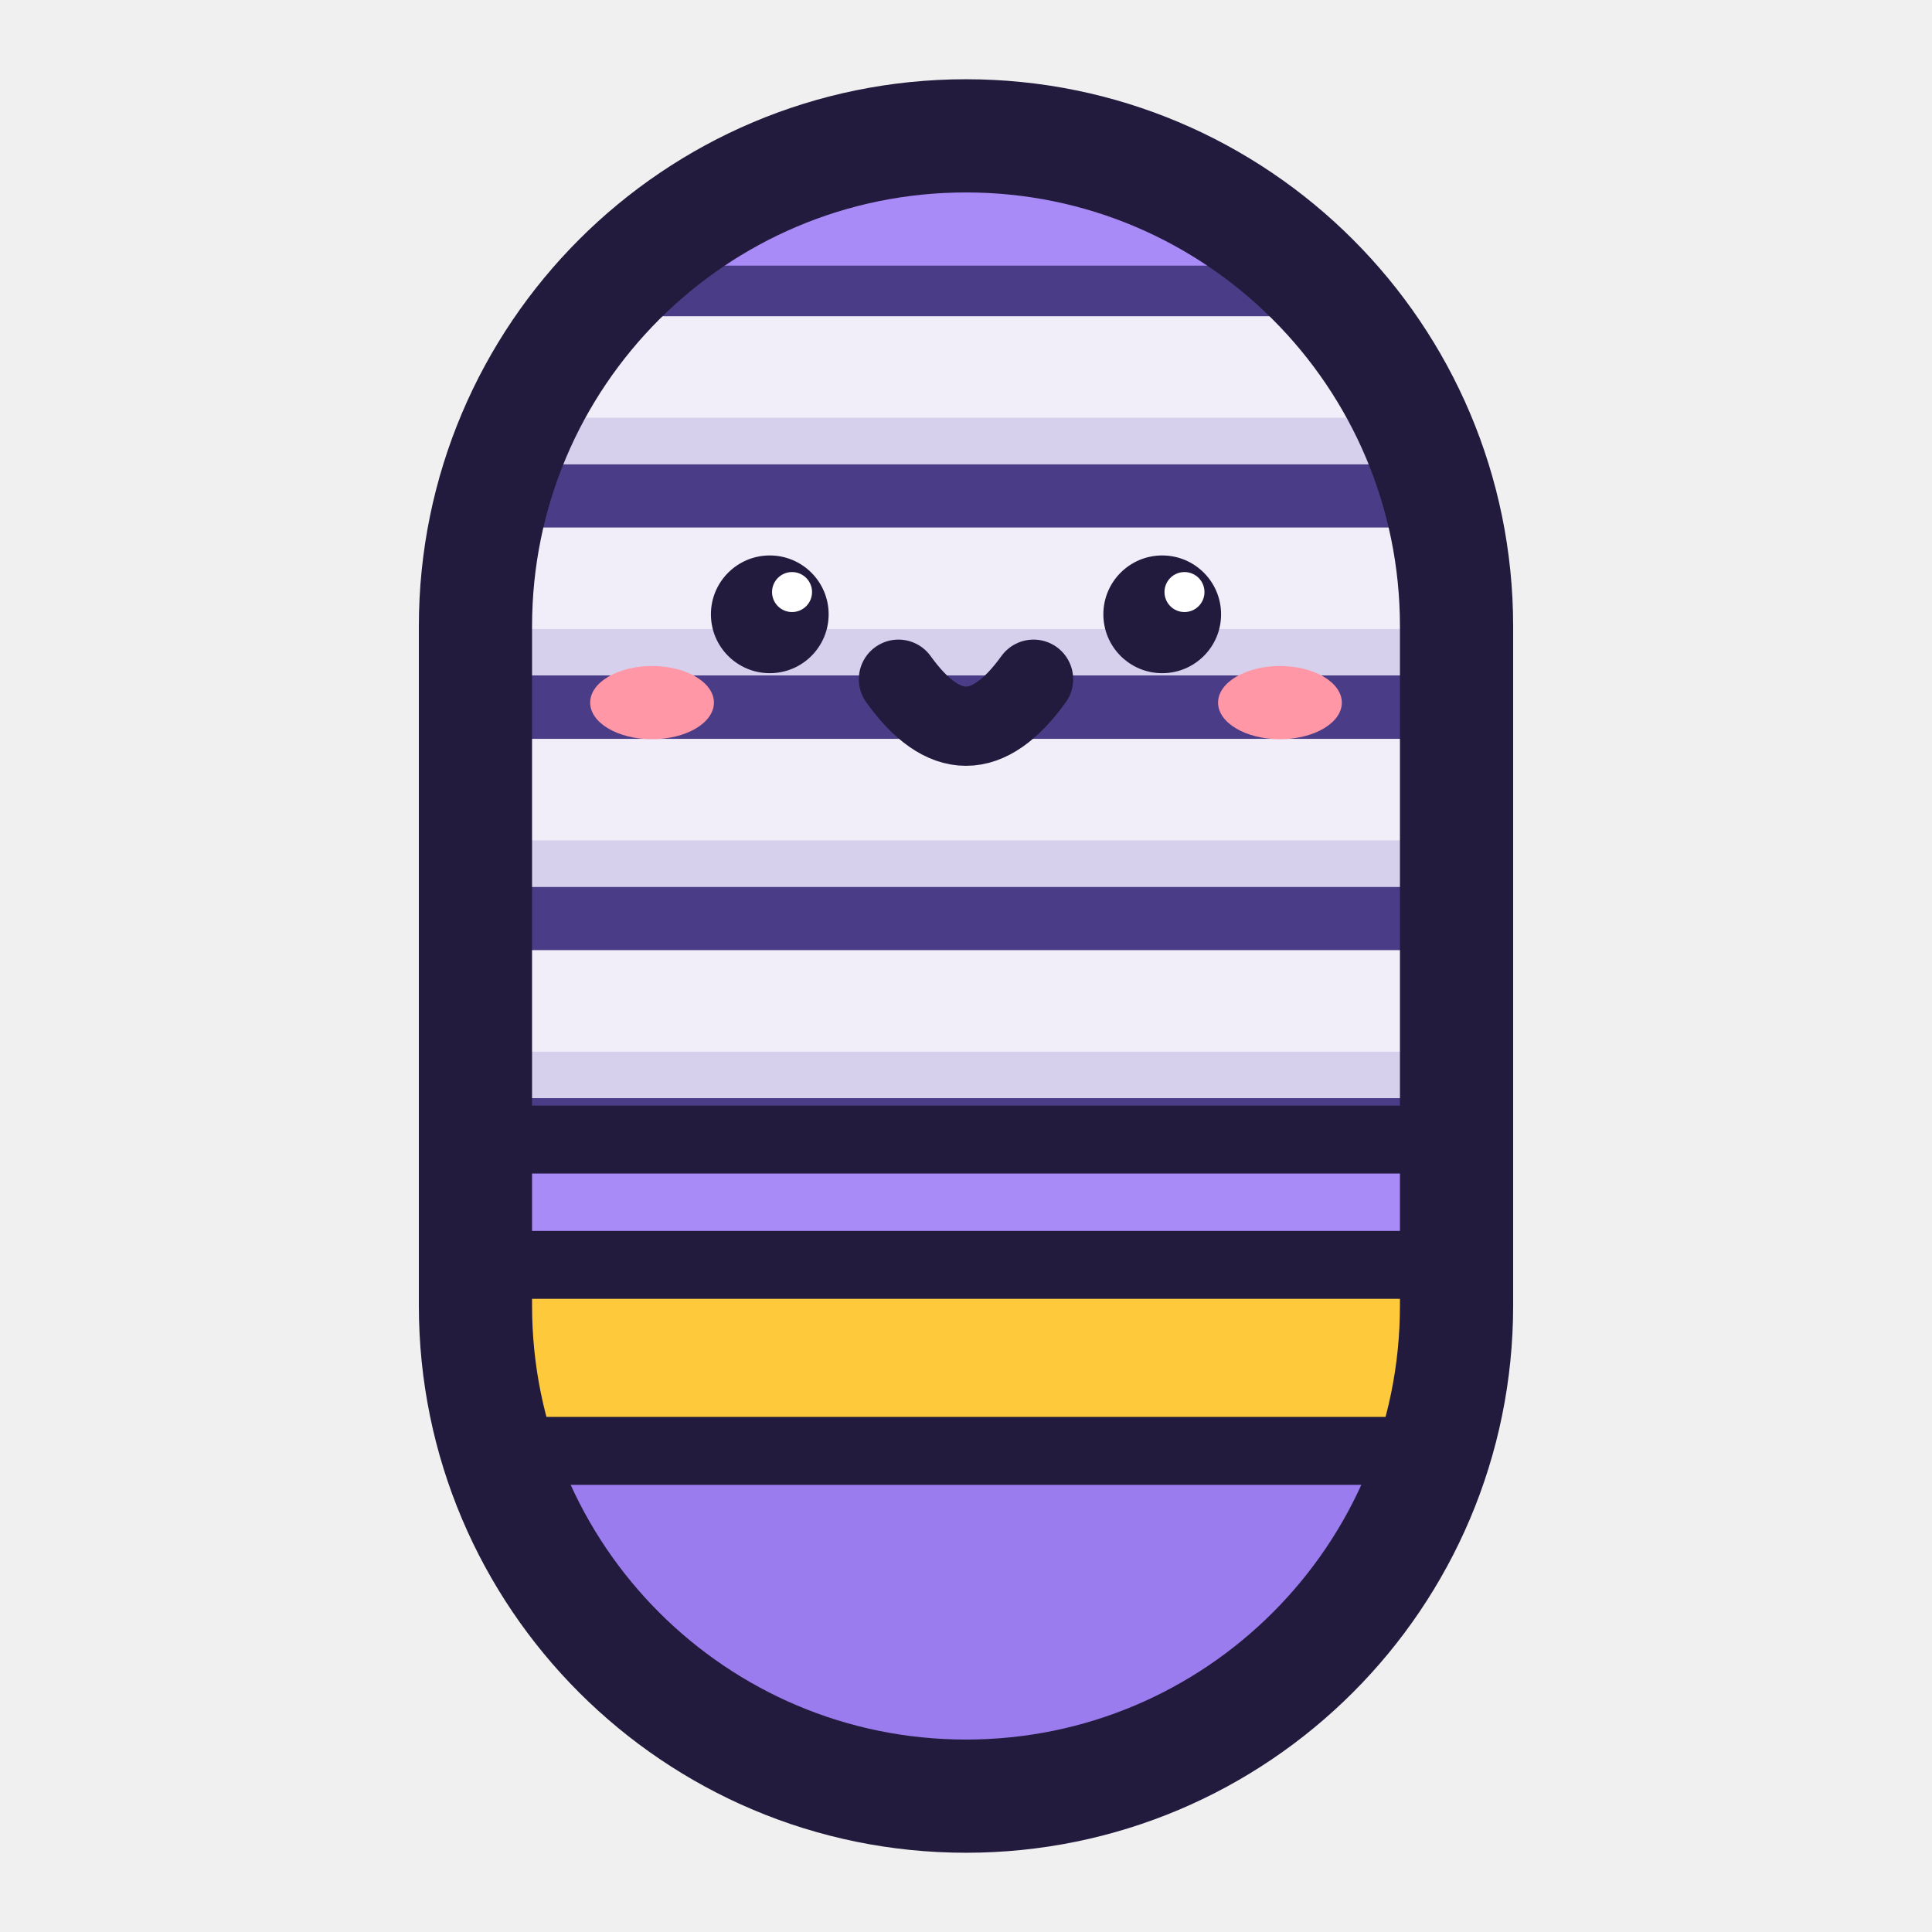
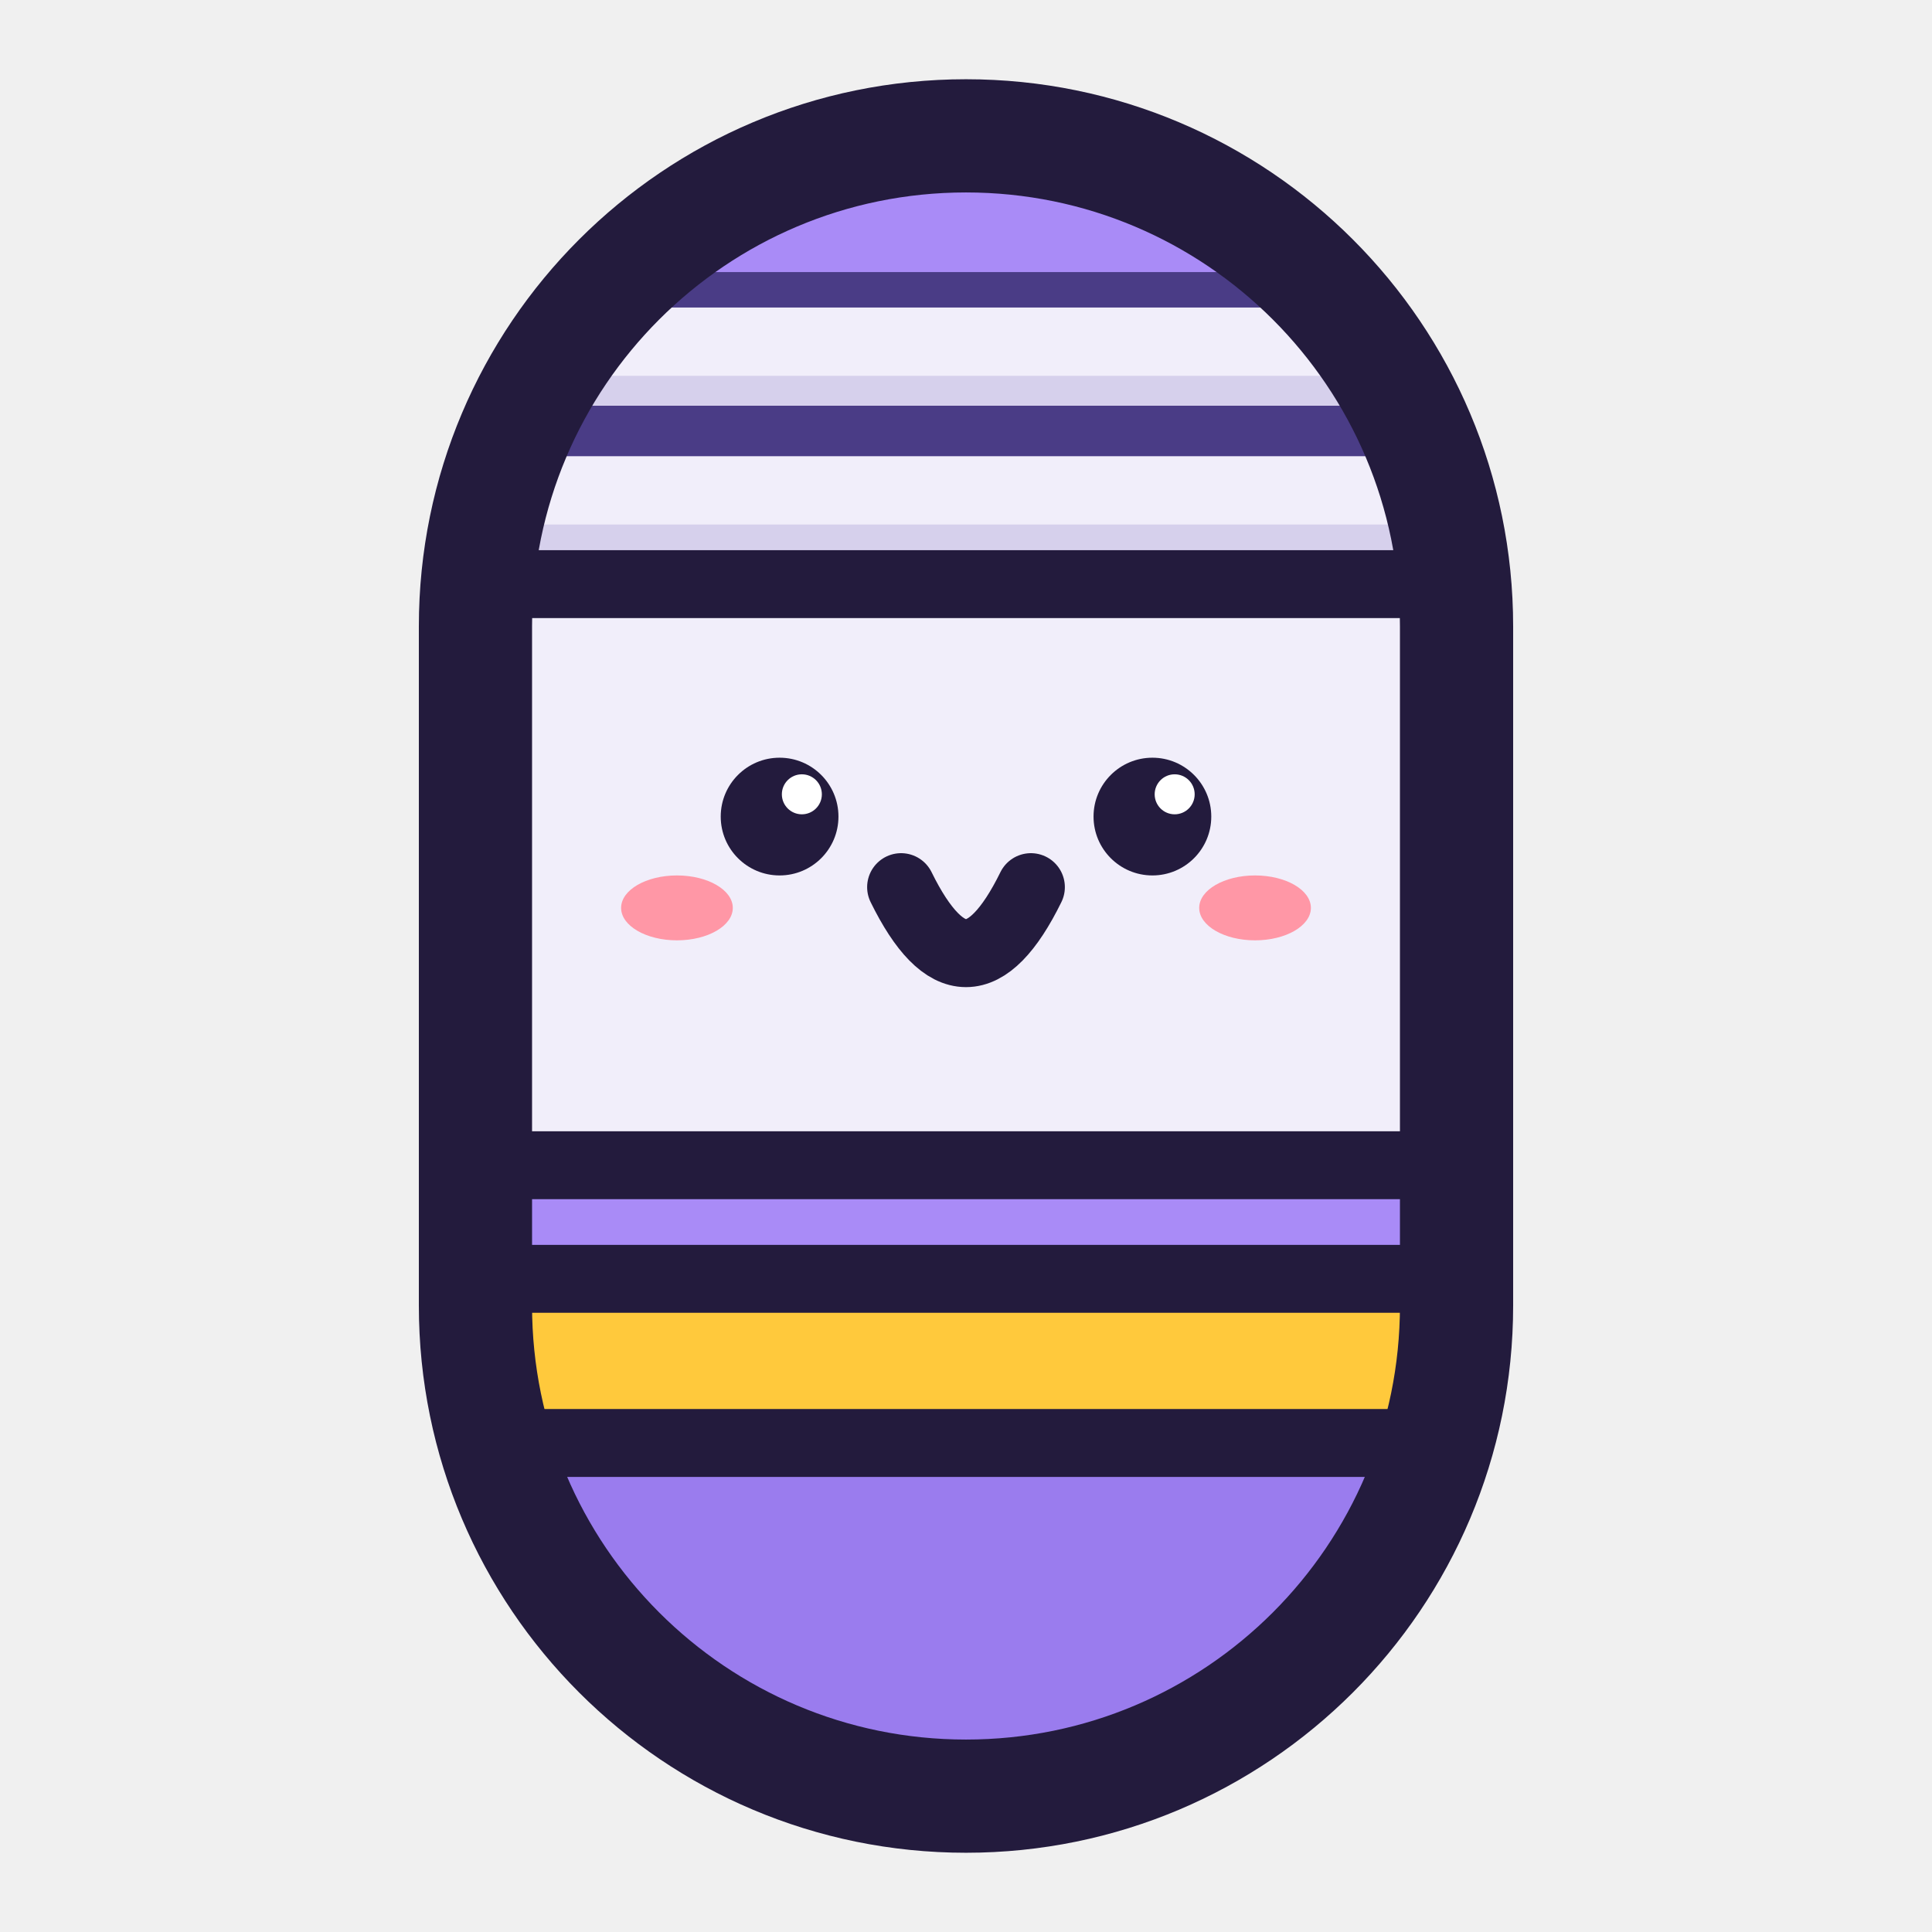
<svg xmlns="http://www.w3.org/2000/svg" viewBox="0 0 512 512" role="img" aria-label="debutkit">
  <defs>
    <clipPath id="mai-body">
      <path d="M126 166.0 A130.0 130.0 0 0 1 386 166.0 L386 346.0 A130.0 130.0 0 0 1 126 346.0 Z" />
    </clipPath>
  </defs>
  <path d="M126 166.0 A130.0 130.0 0 0 1 386 166.0 L386 346.0 A130.0 130.0 0 0 1 126 346.0 Z" fill="#A98BF7" />
  <g clip-path="url(#mai-body)">
    <rect x="122" y="359.0" width="268" height="130.0" fill="#7E62DE" opacity="0.35" />
-     <rect x="122" y="70.4" width="268" height="229.6" fill="#4A3C86" />
-     <rect x="122" y="83.8" width="268" height="39.2" fill="#F1EEFA" />
-     <rect x="122" y="110.7" width="268" height="12.3" fill="#D6D0EC" />
-     <rect x="122" y="139.8" width="268" height="39.2" fill="#F1EEFA" />
-     <rect x="122" y="166.7" width="268" height="12.3" fill="#D6D0EC" />
-     <rect x="122" y="195.8" width="268" height="39.2" fill="#F1EEFA" />
-     <rect x="122" y="222.7" width="268" height="12.3" fill="#D6D0EC" />
-     <rect x="122" y="251.8" width="268" height="39.2" fill="#F1EEFA" />
-     <rect x="122" y="278.7" width="268" height="12.3" fill="#D6D0EC" />
-     <rect x="122" y="335.2" width="268" height="49.3" fill="#FFC93C" />
-     <line x1="122" y1="335.2" x2="390" y2="335.2" stroke="#231B3D" stroke-width="18.0" />
-     <line x1="122" y1="384.5" x2="390" y2="384.5" stroke="#231B3D" stroke-width="18.0" />
-     <line x1="122" y1="302.0" x2="390" y2="302.0" stroke="#231B3D" stroke-width="18.0" />
+     <rect x="122" y="72.1" width="268" height="82.7" fill="#4A3C86" />
+     <rect x="122" y="81.5" width="268" height="26.0" fill="#F1EEFA" />
+     <rect x="122" y="99.6" width="268" height="7.9" fill="#D6D0EC" />
+     <rect x="122" y="120.9" width="268" height="26.0" fill="#F1EEFA" />
+     <rect x="122" y="139.0" width="268" height="7.9" fill="#D6D0EC" />
+     <rect x="122" y="154.8" width="268" height="154.0" fill="#F1EEFA" />
+     <rect x="122" y="338.9" width="268" height="43.5" fill="#FFC93C" />
+     <line x1="122" y1="154.8" x2="390" y2="154.8" stroke="#231B3D" stroke-width="18.0" />
+     <line x1="122" y1="308.8" x2="390" y2="308.8" stroke="#231B3D" stroke-width="18.0" />
+     <line x1="122" y1="338.9" x2="390" y2="338.9" stroke="#231B3D" stroke-width="18.0" />
+     <line x1="122" y1="382.4" x2="390" y2="382.4" stroke="#231B3D" stroke-width="18.0" />
  </g>
-   <circle cx="204.0" cy="162.8" r="15.6" fill="#231B3D" />
-   <circle cx="209.9" cy="156.9" r="5.3" fill="#FFFFFF" />
-   <ellipse cx="172.8" cy="186.2" rx="16.4" ry="9.7" fill="#FF97A6" />
-   <circle cx="308.0" cy="162.8" r="15.6" fill="#231B3D" />
-   <circle cx="313.9" cy="156.9" r="5.3" fill="#FFFFFF" />
-   <ellipse cx="339.2" cy="186.2" rx="16.4" ry="9.7" fill="#FF97A6" />
-   <path d="M238.1 180.0 Q256 204.9 273.9 180.0" fill="none" stroke="#231B3D" stroke-width="21.0" stroke-linecap="round" />
+   <circle cx="206.6" cy="216.4" r="15.6" fill="#231B3D" />
+   <circle cx="212.5" cy="210.5" r="5.3" fill="#FFFFFF" />
+   <ellipse cx="179.4" cy="240.6" rx="14.8" ry="8.6" fill="#FF97A6" />
+   <circle cx="305.4" cy="216.4" r="15.6" fill="#231B3D" />
+   <circle cx="311.3" cy="210.5" r="5.3" fill="#FFFFFF" />
+   <ellipse cx="332.6" cy="240.6" rx="14.8" ry="8.6" fill="#FF97A6" />
+   <path d="M238.8 235.1 Q256 270.1 273.2 235.1" fill="none" stroke="#231B3D" stroke-width="18.0" stroke-linecap="round" />
  <path d="M126 166.0 A130.0 130.0 0 0 1 386 166.0 L386 346.0 A130.0 130.0 0 0 1 126 346.0 Z" fill="none" stroke="#231B3D" stroke-width="30" stroke-linejoin="round" />
</svg>
